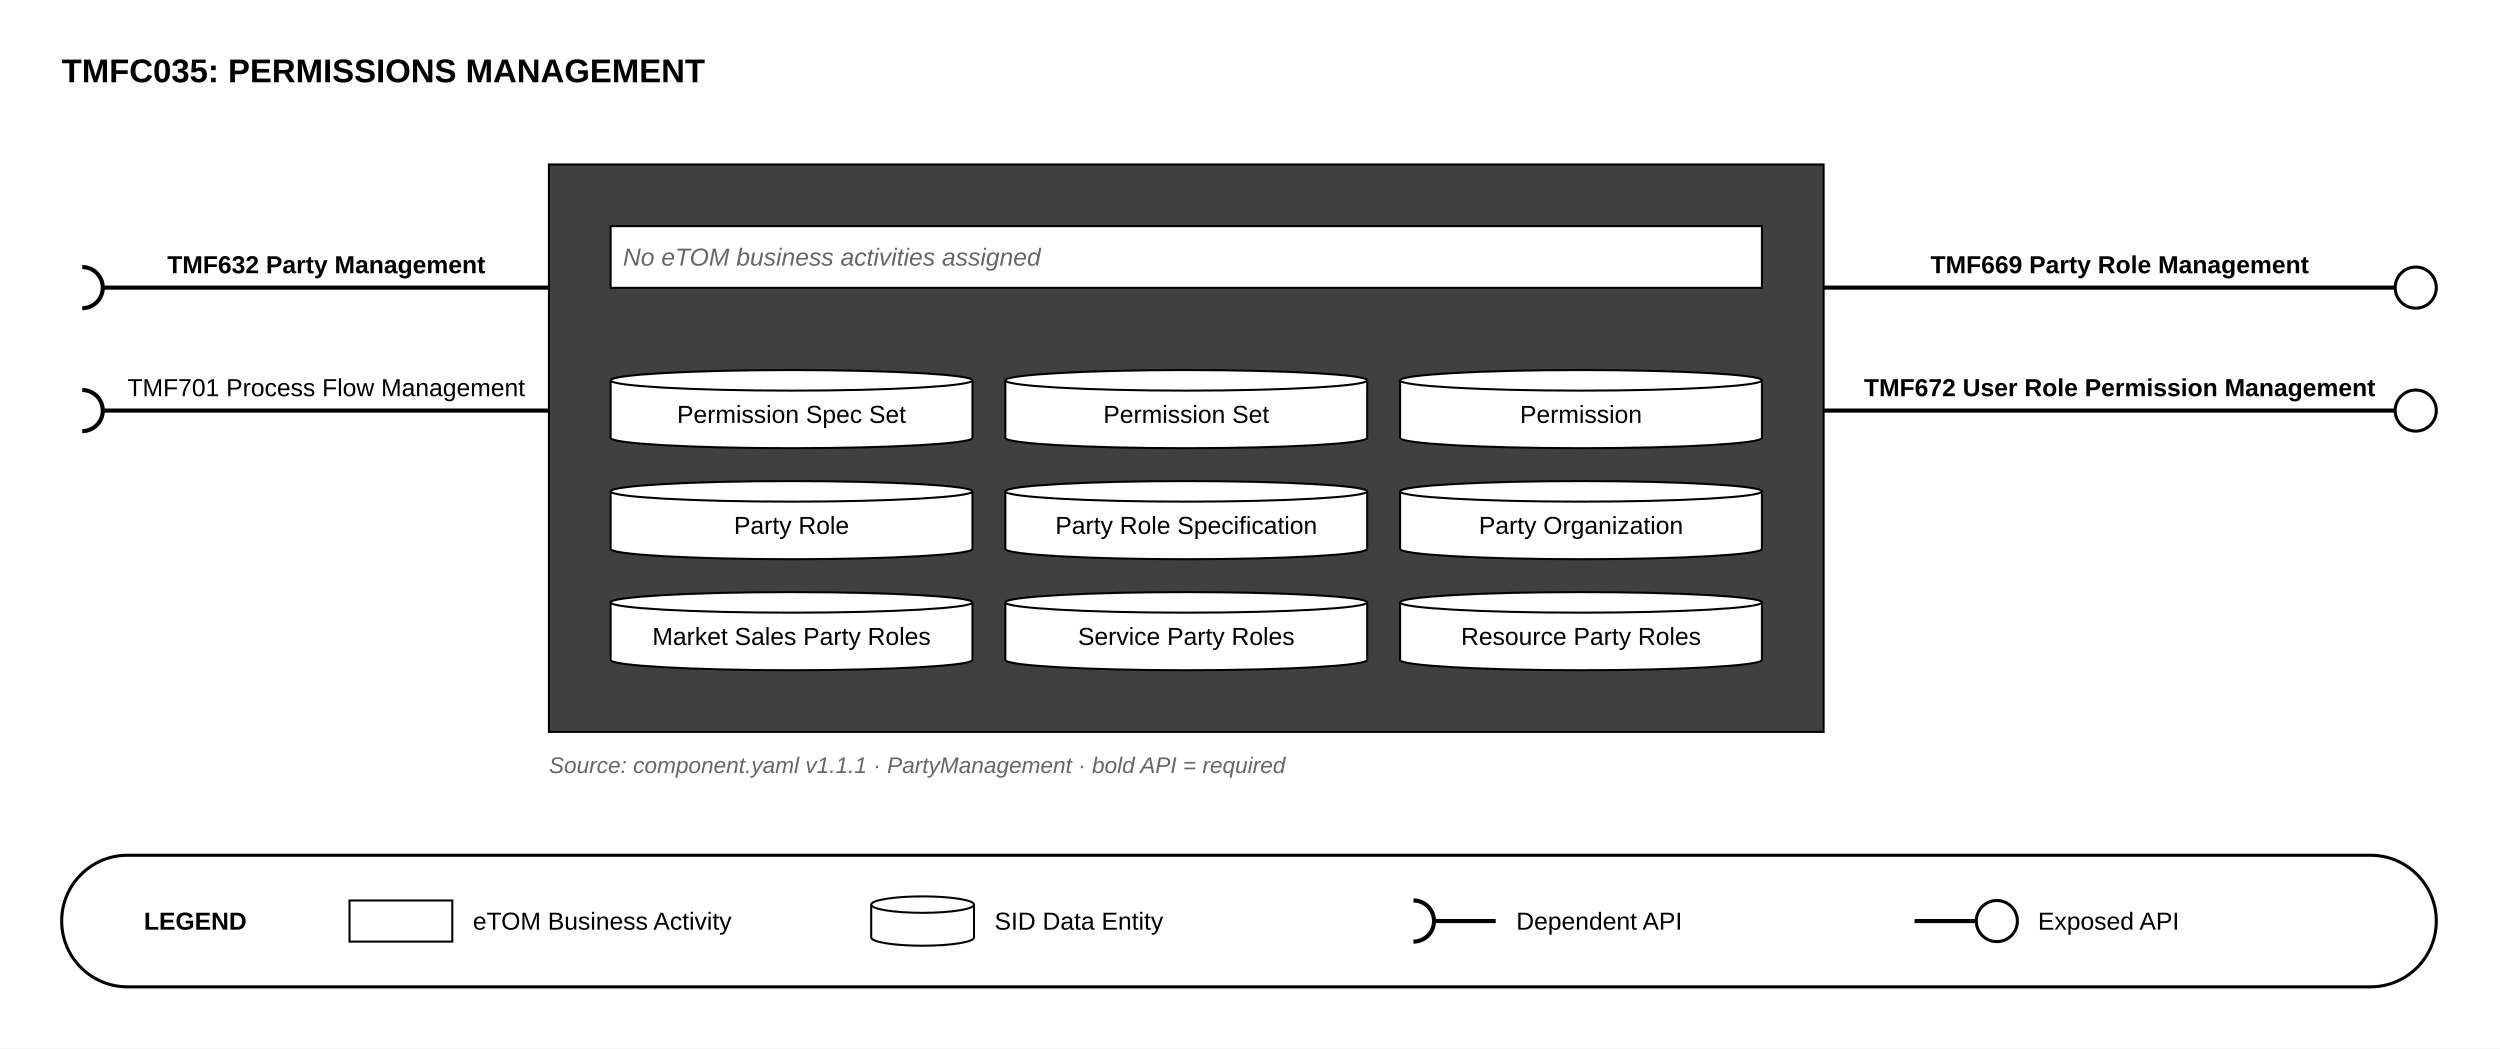
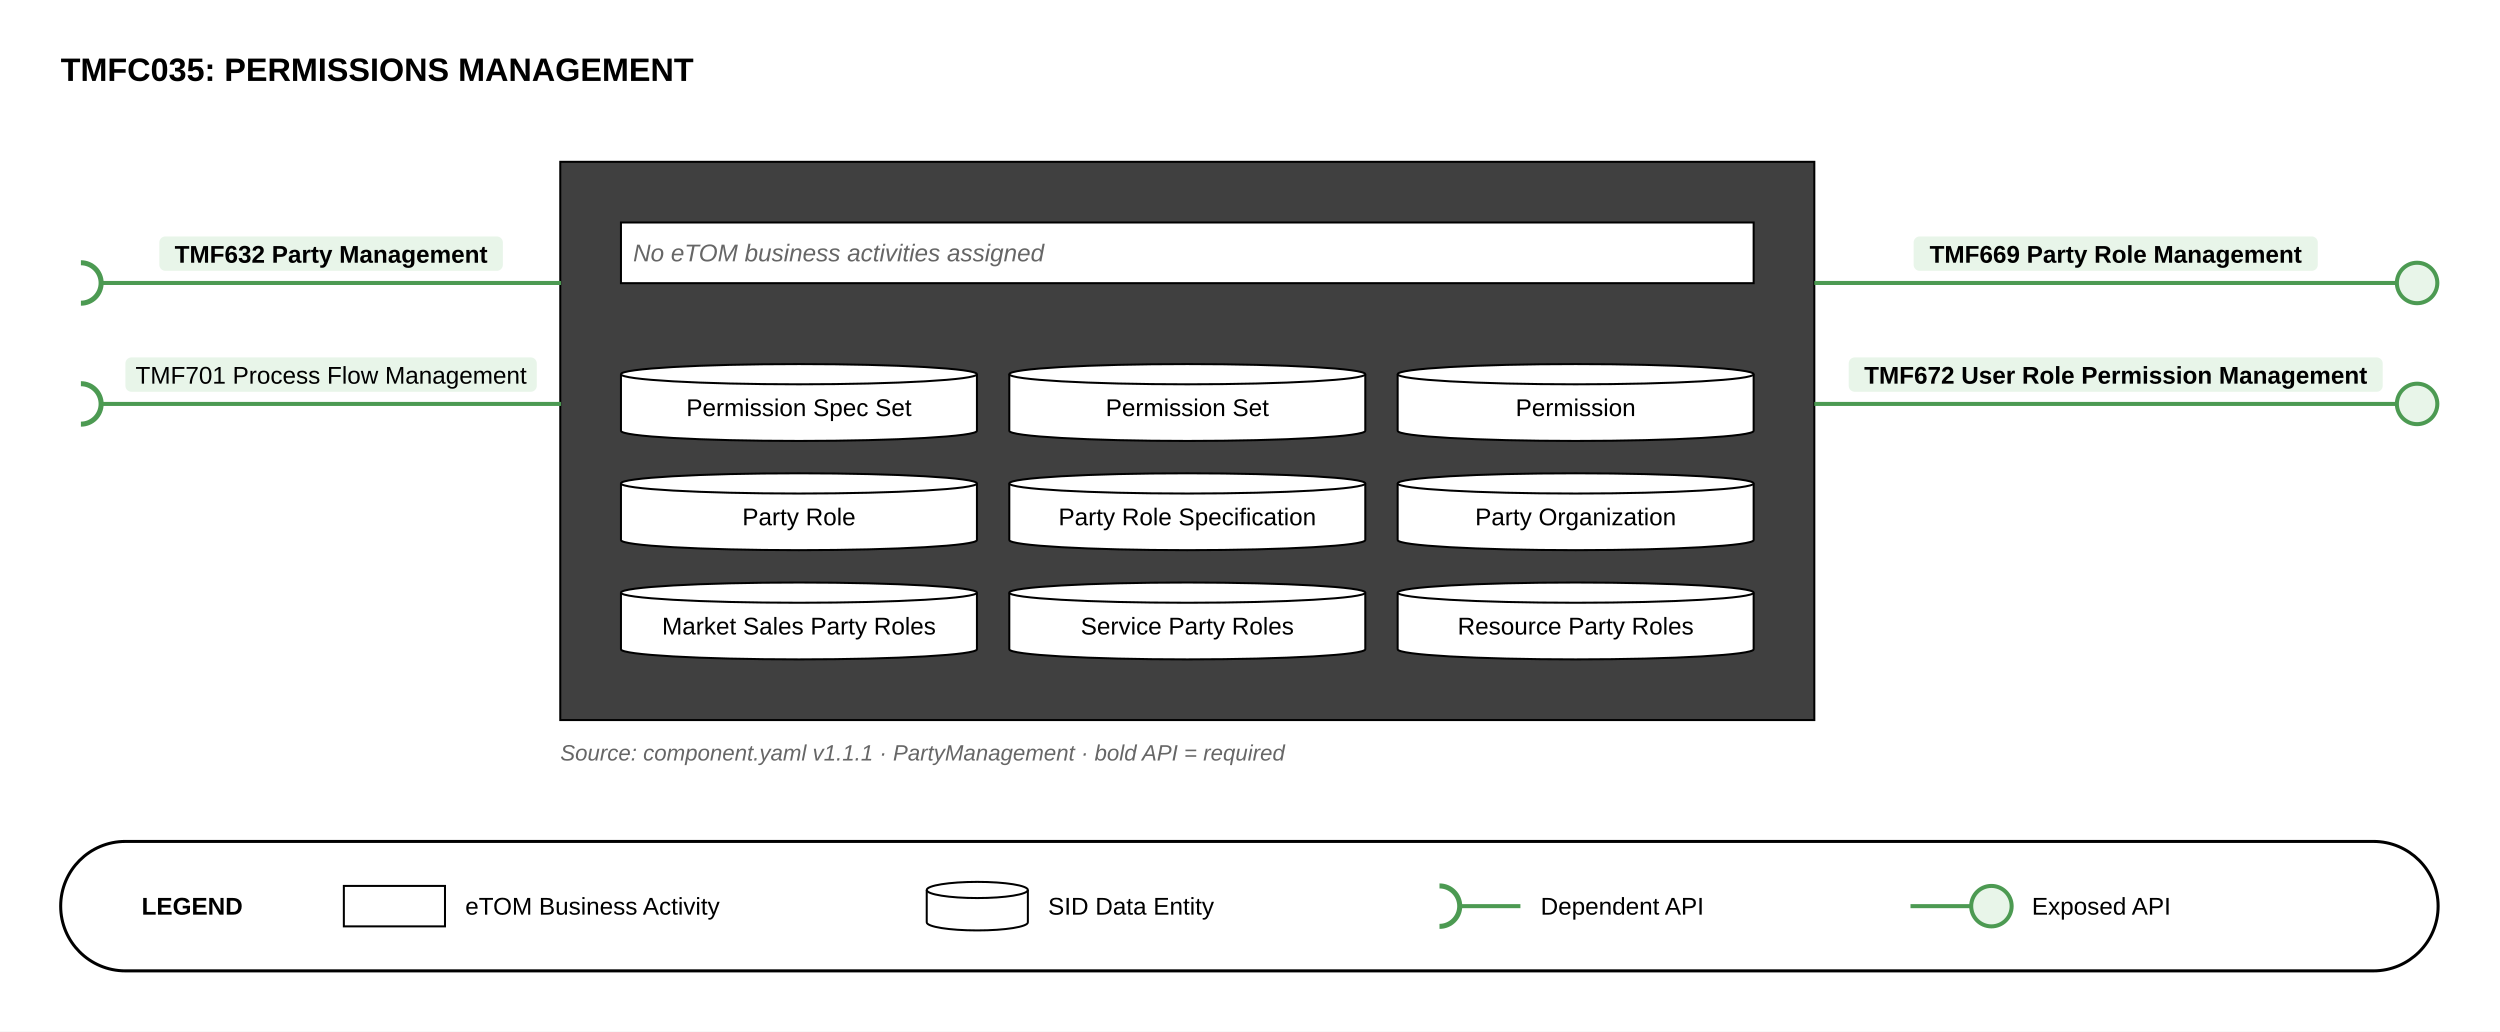
- <svg xmlns="http://www.w3.org/2000/svg" version="1.1" width="1216" height="510" viewBox="0 0 1216 510" font-family="Arial, Helvetica, sans-serif" font-size="12">
+ <svg xmlns="http://www.w3.org/2000/svg" version="1.1" width="1236" height="510" viewBox="0 0 1236 510" font-family="Arial, Helvetica, sans-serif" font-size="12">
  <rect width="100%" height="100%" fill="#ffffff" />
  <text x="30" y="40" font-size="16" font-weight="bold" fill="#000000">TMFC035: PERMISSIONS MANAGEMENT</text>
-   <g id="component" transform="translate(267,80)">
+   <g id="component" transform="translate(277,80)">
    <rect width="620" height="276" fill="#404040" stroke="#000000" />
    <g id="etoms">
      <g class="etom" transform="translate(30,30)">
        <rect width="560" height="30" fill="#ffffff" stroke="#000000" />
        <text x="6" y="15" dy="0.35em" fill="#666666" font-style="italic">No eTOM business activities assigned</text>
      </g>
    </g>
    <g id="sids">
      <g class="sid" transform="translate(30,100)">
        <path fill="#ffffff" stroke="#000000" d="M0,5 A88,5 0 0 1 176,5 V33 A88,5 0 0 1 0,33 Z" />
        <path fill="none" stroke="#000000" d="M0,5 A88,5 0 0 0 176,5" />
        <text text-anchor="middle" fill="#000000">
          <tspan x="88" y="21.5" dy="0.35em">Permission Spec Set</tspan>
        </text>
      </g>
      <g class="sid" transform="translate(222,100)">
        <path fill="#ffffff" stroke="#000000" d="M0,5 A88,5 0 0 1 176,5 V33 A88,5 0 0 1 0,33 Z" />
        <path fill="none" stroke="#000000" d="M0,5 A88,5 0 0 0 176,5" />
        <text text-anchor="middle" fill="#000000">
          <tspan x="88" y="21.5" dy="0.35em">Permission Set</tspan>
        </text>
      </g>
      <g class="sid" transform="translate(414,100)">
        <path fill="#ffffff" stroke="#000000" d="M0,5 A88,5 0 0 1 176,5 V33 A88,5 0 0 1 0,33 Z" />
        <path fill="none" stroke="#000000" d="M0,5 A88,5 0 0 0 176,5" />
        <text text-anchor="middle" fill="#000000">
          <tspan x="88" y="21.5" dy="0.35em">Permission</tspan>
        </text>
      </g>
      <g class="sid" transform="translate(30,154)">
        <path fill="#ffffff" stroke="#000000" d="M0,5 A88,5 0 0 1 176,5 V33 A88,5 0 0 1 0,33 Z" />
        <path fill="none" stroke="#000000" d="M0,5 A88,5 0 0 0 176,5" />
        <text text-anchor="middle" fill="#000000">
          <tspan x="88" y="21.5" dy="0.35em">Party Role</tspan>
        </text>
      </g>
      <g class="sid" transform="translate(222,154)">
        <path fill="#ffffff" stroke="#000000" d="M0,5 A88,5 0 0 1 176,5 V33 A88,5 0 0 1 0,33 Z" />
        <path fill="none" stroke="#000000" d="M0,5 A88,5 0 0 0 176,5" />
        <text text-anchor="middle" fill="#000000">
          <tspan x="88" y="21.5" dy="0.35em">Party Role Specification</tspan>
        </text>
      </g>
      <g class="sid" transform="translate(414,154)">
        <path fill="#ffffff" stroke="#000000" d="M0,5 A88,5 0 0 1 176,5 V33 A88,5 0 0 1 0,33 Z" />
        <path fill="none" stroke="#000000" d="M0,5 A88,5 0 0 0 176,5" />
        <text text-anchor="middle" fill="#000000">
          <tspan x="88" y="21.5" dy="0.35em">Party Organization</tspan>
        </text>
      </g>
      <g class="sid" transform="translate(30,208)">
        <path fill="#ffffff" stroke="#000000" d="M0,5 A88,5 0 0 1 176,5 V33 A88,5 0 0 1 0,33 Z" />
        <path fill="none" stroke="#000000" d="M0,5 A88,5 0 0 0 176,5" />
        <text text-anchor="middle" fill="#000000">
          <tspan x="88" y="21.5" dy="0.35em">Market Sales Party Roles</tspan>
        </text>
      </g>
      <g class="sid" transform="translate(222,208)">
        <path fill="#ffffff" stroke="#000000" d="M0,5 A88,5 0 0 1 176,5 V33 A88,5 0 0 1 0,33 Z" />
        <path fill="none" stroke="#000000" d="M0,5 A88,5 0 0 0 176,5" />
        <text text-anchor="middle" fill="#000000">
          <tspan x="88" y="21.5" dy="0.35em">Service Party Roles</tspan>
        </text>
      </g>
      <g class="sid" transform="translate(414,208)">
        <path fill="#ffffff" stroke="#000000" d="M0,5 A88,5 0 0 1 176,5 V33 A88,5 0 0 1 0,33 Z" />
        <path fill="none" stroke="#000000" d="M0,5 A88,5 0 0 0 176,5" />
        <text text-anchor="middle" fill="#000000">
          <tspan x="88" y="21.5" dy="0.35em">Resource Party Roles</tspan>
        </text>
      </g>
    </g>
  </g>
  <g id="dependent-apis">
-     <g class="dependent-api" data-api="TMF632" transform="translate(30,139.9)">
-       <path fill="none" stroke="#000000" stroke-width="2" d="M10,-10 A10,10 0 0 1 10,10" />
-       <line x1="20" x2="237.392" y1="0" y2="0" stroke="#000000" stroke-width="2" />
-       <text x="128.696" y="-7" text-anchor="middle" fill="#000000" font-weight="bold">TMF632 Party Management</text>
+     <g class="dependent-api" data-api="TMF632" data-function="core" transform="translate(30,139.9)">
+       <path fill="none" stroke="#4c9a52" stroke-width="2.5" d="M10,-10 A10,10 0 0 1 10,10" />
+       <line x1="20" x2="247.392" y1="0" y2="0" stroke="#4c9a52" stroke-width="2" />
+       <rect x="48.773" y="-23" width="169.845" height="17" rx="3" fill="#e8f5e9" />
+       <text x="133.696" y="-10" text-anchor="middle" fill="#000000" font-weight="bold">TMF632 Party Management</text>
    </g>
-     <g class="dependent-api" data-api="TMF701" transform="translate(30,199.7)">
-       <path fill="none" stroke="#000000" stroke-width="2" d="M10,-10 A10,10 0 0 1 10,10" />
-       <line x1="20" x2="237.392" y1="0" y2="0" stroke="#000000" stroke-width="2" />
-       <text x="128.696" y="-7" text-anchor="middle" fill="#000000">TMF701 Process Flow Management</text>
+     <g class="dependent-api" data-api="TMF701" data-function="core" transform="translate(30,199.7)">
+       <path fill="none" stroke="#4c9a52" stroke-width="2.5" d="M10,-10 A10,10 0 0 1 10,10" />
+       <line x1="20" x2="247.392" y1="0" y2="0" stroke="#4c9a52" stroke-width="2" />
+       <rect x="32" y="-23" width="203.392" height="17" rx="3" fill="#e8f5e9" />
+       <text x="133.696" y="-10" text-anchor="middle" fill="#000000">TMF701 Process Flow Management</text>
    </g>
  </g>
  <g id="exposed-apis">
-     <g class="exposed-api" data-api="TMF669" transform="translate(887,139.9)">
-       <line x1="0" x2="278.014" y1="0" y2="0" stroke="#000000" stroke-width="2" />
-       <circle cx="288.014" cy="0" r="10" fill="#ffffff" stroke="#000000" stroke-width="1.5" />
-       <text x="144.007" y="-7" text-anchor="middle" fill="#000000" font-weight="bold">TMF669 Party Role Management</text>
+     <g class="exposed-api" data-api="TMF669" data-function="core" transform="translate(897,139.9)">
+       <line x1="0" x2="288.014" y1="0" y2="0" stroke="#4c9a52" stroke-width="2" />
+       <circle cx="298.014" cy="0" r="10" fill="#e8f5e9" stroke="#4c9a52" stroke-width="2" />
+       <rect x="49.1" y="-23" width="199.814" height="17" rx="3" fill="#e8f5e9" />
+       <text x="149.007" y="-10" text-anchor="middle" fill="#000000" font-weight="bold">TMF669 Party Role Management</text>
    </g>
-     <g class="exposed-api" data-api="TMF672" transform="translate(887,199.7)">
-       <line x1="0" x2="278.014" y1="0" y2="0" stroke="#000000" stroke-width="2" />
-       <circle cx="288.014" cy="0" r="10" fill="#ffffff" stroke="#000000" stroke-width="1.5" />
-       <text x="144.007" y="-7" text-anchor="middle" fill="#000000" font-weight="bold">TMF672 User Role Permission Management</text>
+     <g class="exposed-api" data-api="TMF672" data-function="core" transform="translate(897,199.7)">
+       <line x1="0" x2="288.014" y1="0" y2="0" stroke="#4c9a52" stroke-width="2" />
+       <circle cx="298.014" cy="0" r="10" fill="#e8f5e9" stroke="#4c9a52" stroke-width="2" />
+       <rect x="17" y="-23" width="264.014" height="17" rx="3" fill="#e8f5e9" />
+       <text x="149.007" y="-10" text-anchor="middle" fill="#000000" font-weight="bold">TMF672 User Role Permission Management</text>
    </g>
  </g>
-   <text x="267" y="376" font-style="italic" font-size="11" fill="#666666">Source: component.yaml v1.1.1 · PartyManagement · bold API = required</text>
+   <text x="277" y="376" font-style="italic" font-size="11" fill="#666666">Source: component.yaml v1.1.1 · PartyManagement · bold API = required</text>
  <g id="legend" transform="translate(30,416)">
-     <rect width="1155.014" height="64" rx="32" fill="#ffffff" stroke="#000000" stroke-width="1.5" />
+     <rect width="1175.406" height="64" rx="32" fill="#ffffff" stroke="#000000" stroke-width="1.5" />
    <text x="40" y="32" dy="0.35em" font-weight="bold">LEGEND</text>
    <g transform="translate(140,32)">
      <rect x="0" y="-10" width="50" height="20" fill="#ffffff" stroke="#000000" />
      <text x="60" dy="0.35em" fill="#000000">eTOM Business Activity</text>
    </g>
-     <g transform="translate(393.7534,32)">
+     <g transform="translate(428.1764,32)">
      <path fill="#ffffff" stroke="#000000" d="M0,-8 A25,4 0 0 1 50,-8 V8 A25,4 0 0 1 0,8 Z" />
      <path fill="none" stroke="#000000" d="M0,-8 A25,4 0 0 0 50,-8" />
      <text x="60" dy="0.35em" fill="#000000">SID Data Entity</text>
    </g>
-     <g transform="translate(647.5069,32)">
-       <path fill="none" stroke="#000000" stroke-width="2" d="M10,-10 A10,10 0 0 1 10,10" />
-       <line x1="20" x2="50" stroke="#000000" stroke-width="2" />
+     <g transform="translate(671.6889,32)">
+       <path fill="none" stroke="#4c9a52" stroke-width="2.5" d="M10,-10 A10,10 0 0 1 10,10" />
+       <line x1="20" x2="50" stroke="#4c9a52" stroke-width="2" />
      <text x="60" dy="0.35em" fill="#000000">Dependent API</text>
    </g>
-     <g transform="translate(901.2603,32)">
-       <line x1="0" x2="30" stroke="#000000" stroke-width="2" />
-       <circle cx="40" r="10" fill="#ffffff" stroke="#000000" stroke-width="1.5" />
+     <g transform="translate(914.5533,32)">
+       <line x1="0" x2="30" stroke="#4c9a52" stroke-width="2" />
+       <circle cx="40" r="10" fill="#e8f5e9" stroke="#4c9a52" stroke-width="2" />
      <text x="60" dy="0.35em" fill="#000000">Exposed API</text>
    </g>
  </g>
</svg>
